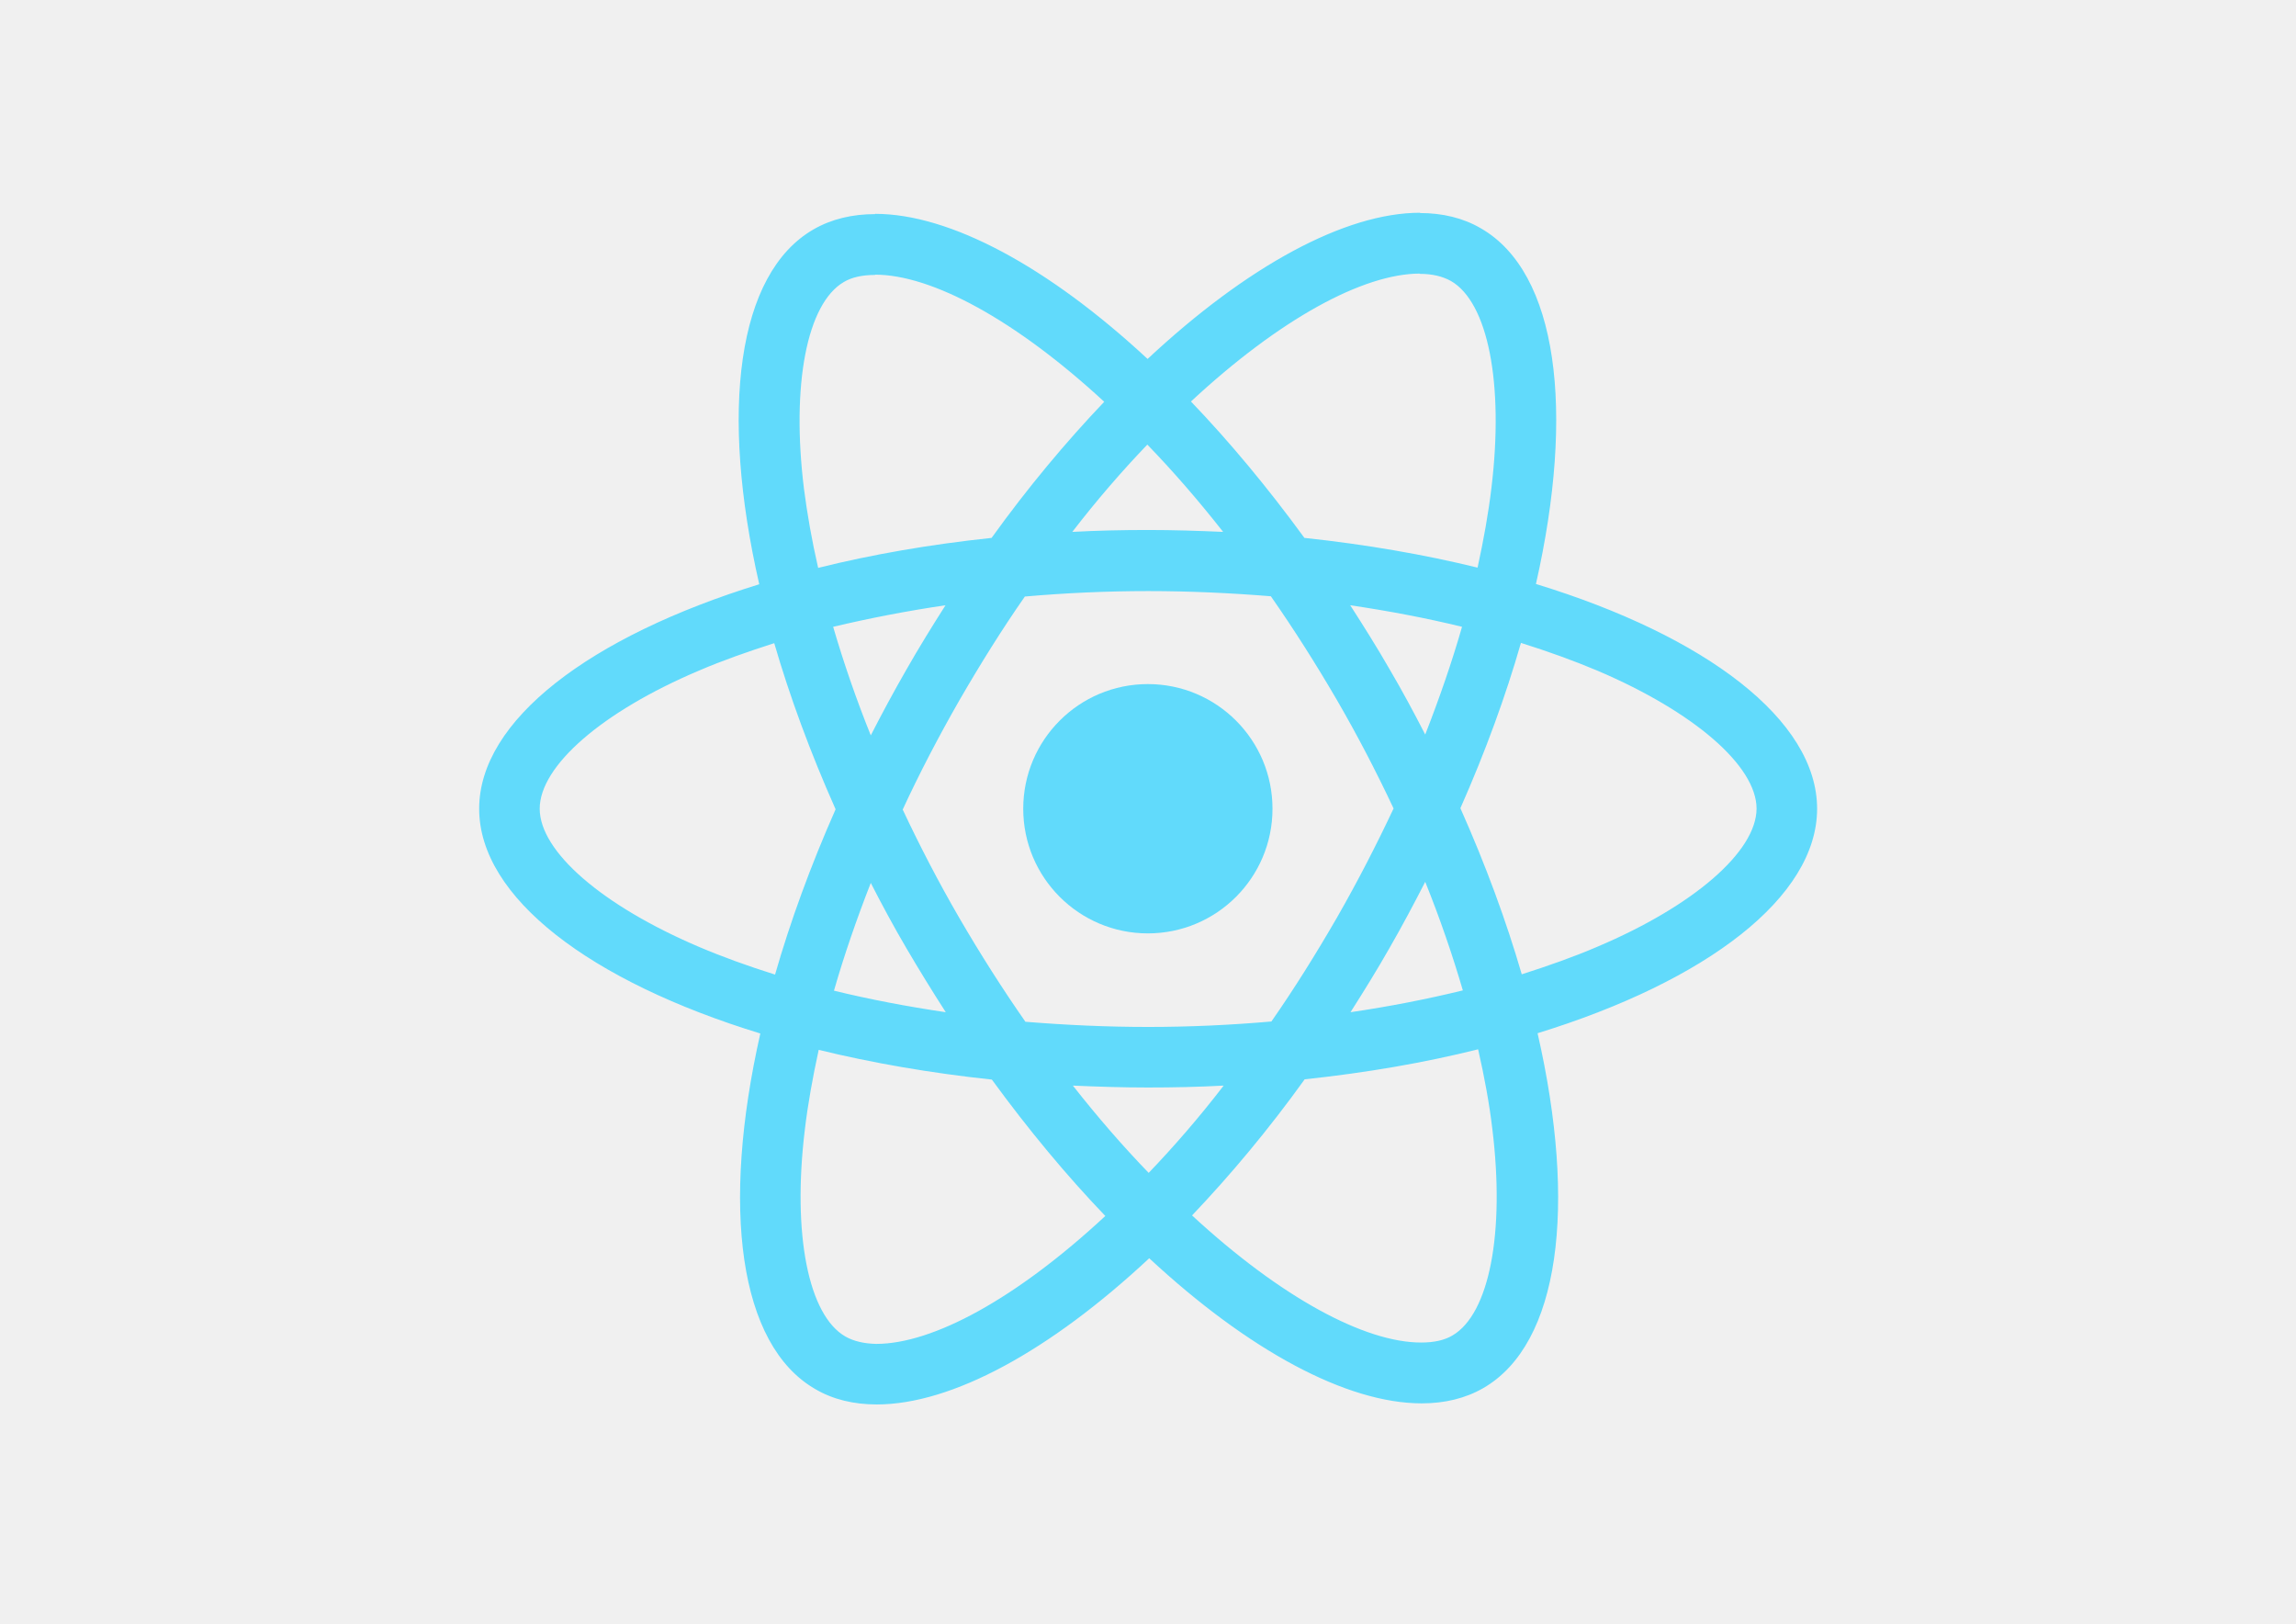
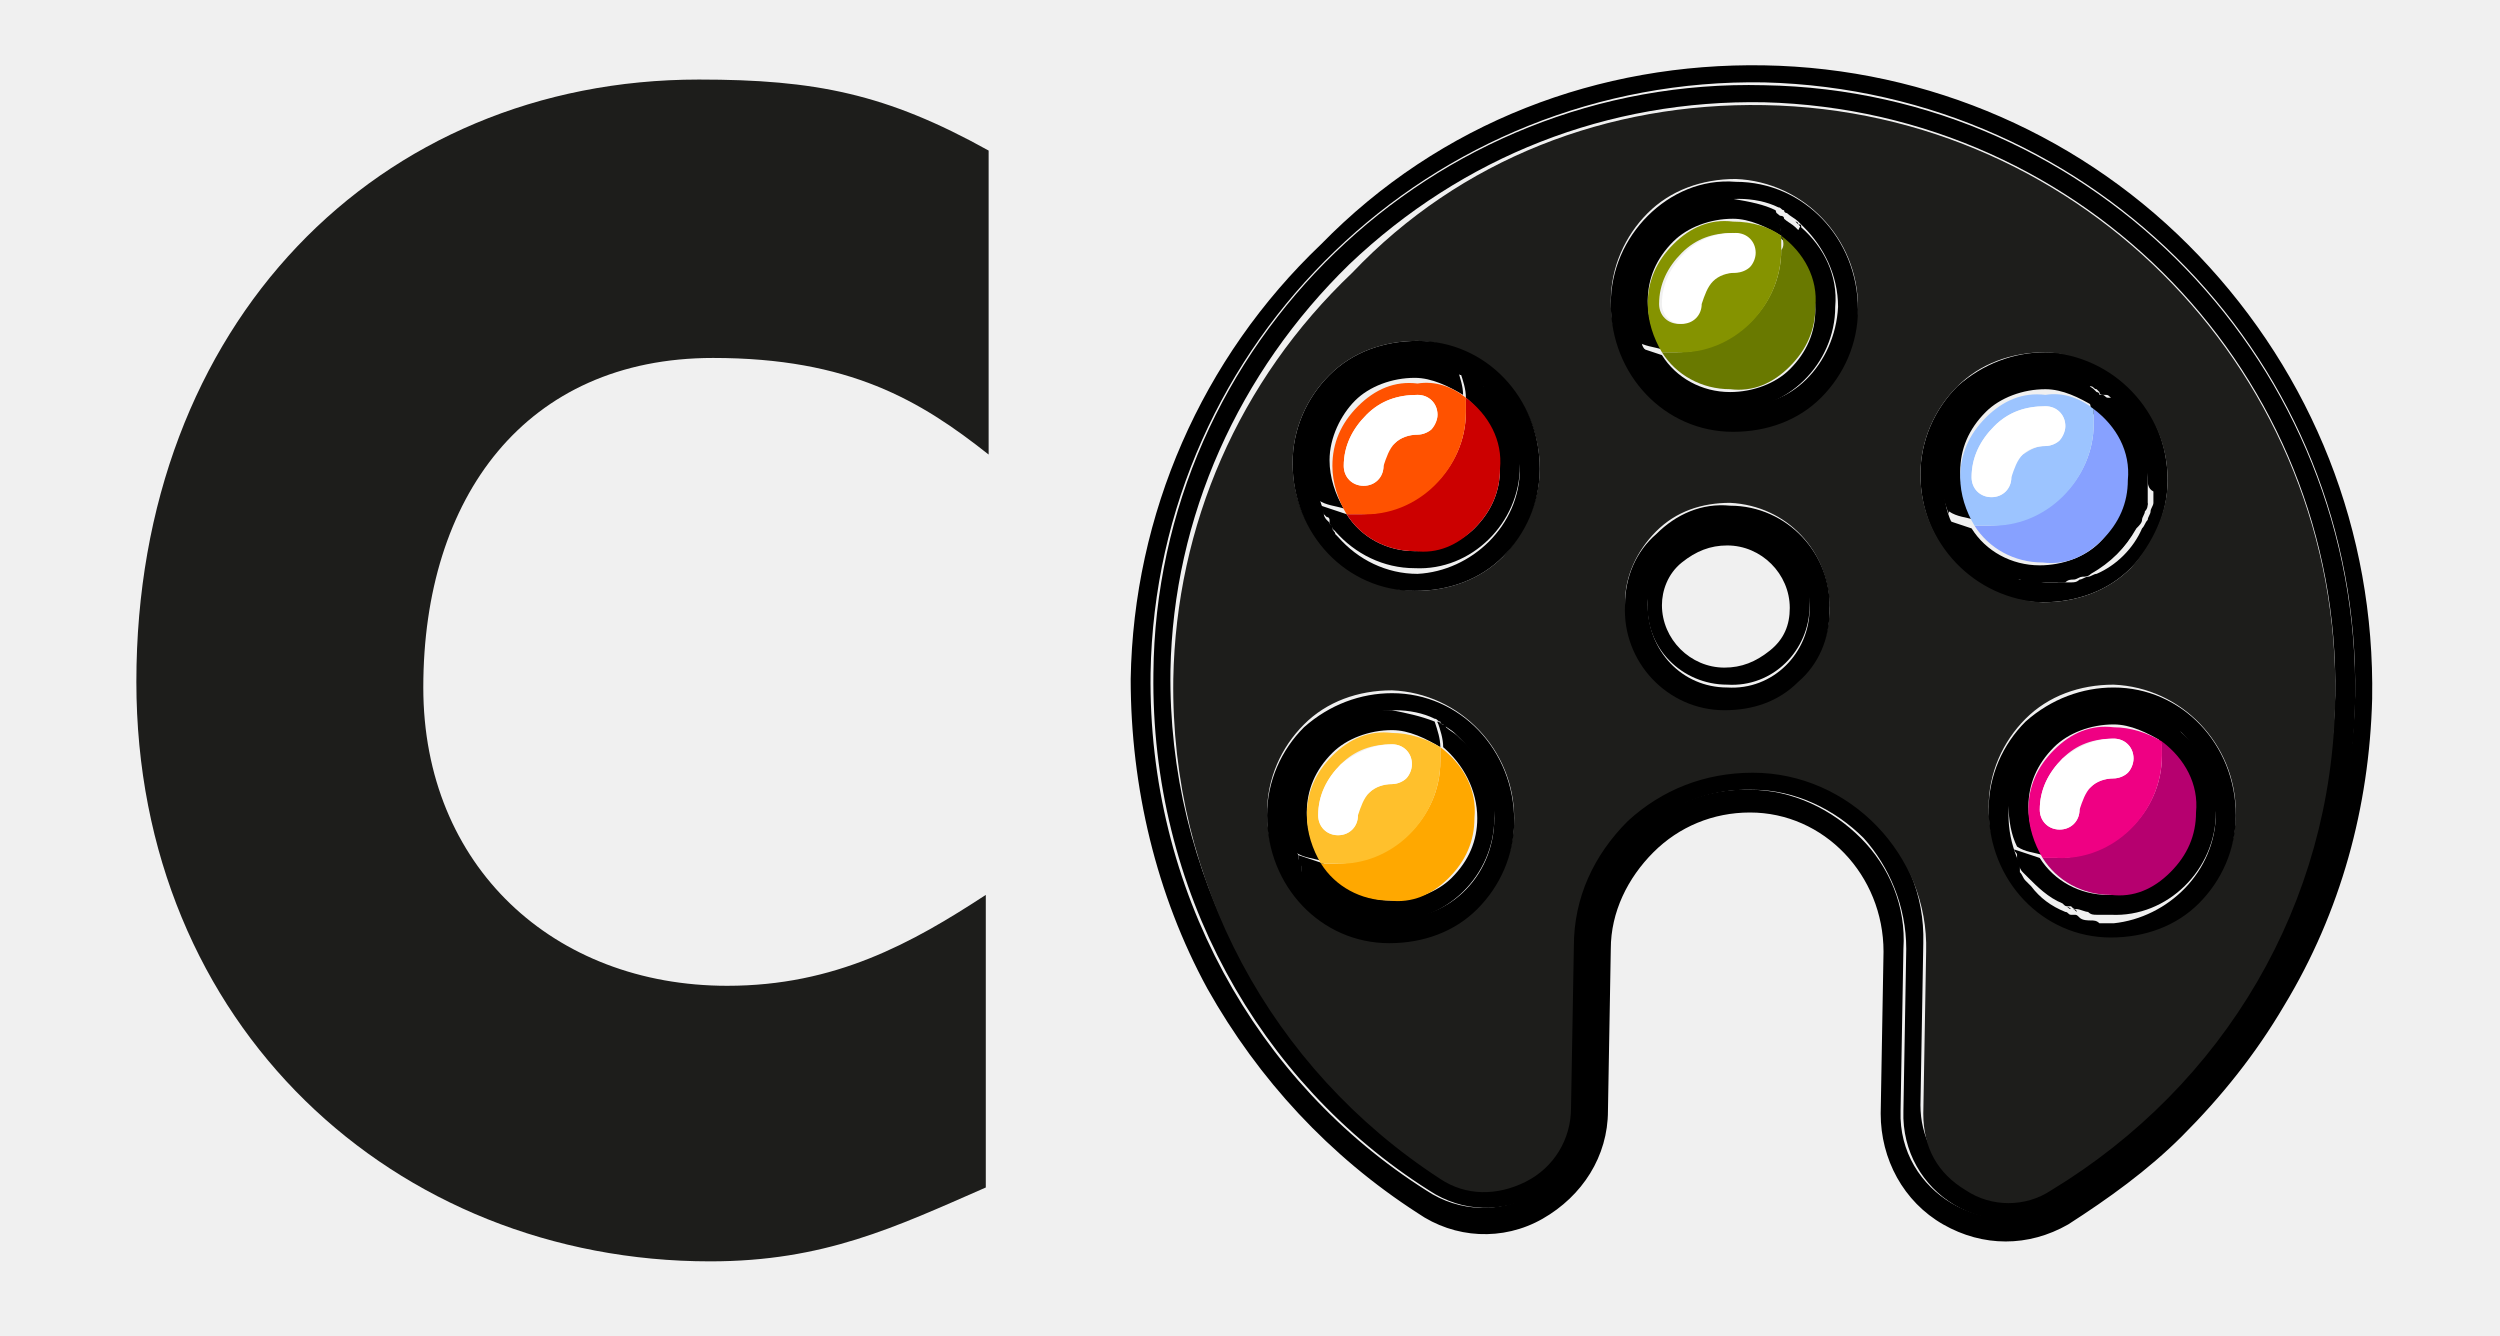
- <svg xmlns="http://www.w3.org/2000/svg" viewBox="0 0 841.9 595.3">
-   <g fill="#61DAFB">
-     <path d="M666.3 296.5c0-32.5-40.7-63.3-103.1-82.4 14.4-63.6 8-114.2-20.2-130.4-6.5-3.8-14.1-5.6-22.4-5.6v22.3c4.6 0 8.3.9 11.4 2.6 13.6 7.8 19.5 37.5 14.9 75.7-1.1 9.4-2.9 19.3-5.1 29.4-19.6-4.8-41-8.5-63.5-10.9-13.5-18.5-27.5-35.3-41.6-50 32.6-30.3 63.2-46.9 84-46.9V78c-27.5 0-63.5 19.6-99.9 53.6-36.4-33.8-72.4-53.2-99.9-53.2v22.3c20.7 0 51.4 16.5 84 46.6-14 14.7-28 31.4-41.3 49.9-22.6 2.4-44 6.1-63.6 11-2.3-10-4-19.7-5.2-29-4.7-38.2 1.1-67.9 14.6-75.8 3-1.8 6.9-2.6 11.5-2.6V78.5c-8.4 0-16 1.8-22.6 5.6-28.1 16.2-34.4 66.7-19.9 130.1-62.2 19.2-102.7 49.9-102.7 82.3 0 32.5 40.7 63.3 103.1 82.4-14.4 63.6-8 114.2 20.2 130.4 6.5 3.8 14.1 5.6 22.5 5.6 27.5 0 63.5-19.6 99.9-53.6 36.4 33.8 72.4 53.2 99.9 53.2 8.4 0 16-1.8 22.6-5.6 28.1-16.2 34.4-66.7 19.9-130.1 62-19.1 102.5-49.9 102.5-82.3zm-130.2-66.7c-3.7 12.9-8.3 26.2-13.5 39.5-4.1-8-8.4-16-13.1-24-4.6-8-9.5-15.8-14.4-23.4 14.2 2.1 27.9 4.7 41 7.9zm-45.8 106.5c-7.8 13.5-15.8 26.3-24.1 38.2-14.9 1.3-30 2-45.2 2-15.1 0-30.2-.7-45-1.9-8.3-11.9-16.4-24.6-24.2-38-7.6-13.1-14.5-26.4-20.8-39.8 6.2-13.4 13.2-26.8 20.7-39.9 7.8-13.5 15.8-26.3 24.1-38.2 14.9-1.3 30-2 45.2-2 15.1 0 30.2.7 45 1.9 8.3 11.9 16.4 24.6 24.2 38 7.6 13.1 14.5 26.4 20.8 39.8-6.3 13.4-13.2 26.8-20.7 39.9zm32.3-13c5.4 13.4 10 26.8 13.8 39.8-13.1 3.2-26.9 5.9-41.2 8 4.9-7.7 9.8-15.6 14.4-23.7 4.6-8 8.9-16.1 13-24.1zM421.2 430c-9.3-9.6-18.6-20.3-27.8-32 9 .4 18.2.7 27.5.7 9.4 0 18.7-.2 27.8-.7-9 11.7-18.3 22.4-27.5 32zm-74.4-58.9c-14.2-2.1-27.9-4.7-41-7.9 3.7-12.9 8.3-26.2 13.5-39.5 4.1 8 8.4 16 13.1 24 4.7 8 9.5 15.8 14.4 23.4zM420.7 163c9.3 9.6 18.6 20.3 27.8 32-9-.4-18.2-.7-27.5-.7-9.4 0-18.7.2-27.8.7 9-11.7 18.3-22.4 27.5-32zm-74 58.9c-4.9 7.7-9.8 15.6-14.4 23.7-4.6 8-8.9 16-13 24-5.4-13.4-10-26.8-13.8-39.8 13.1-3.1 26.9-5.8 41.2-7.9zm-90.5 125.2c-35.4-15.1-58.3-34.9-58.3-50.6 0-15.7 22.9-35.6 58.3-50.6 8.6-3.7 18-7 27.7-10.1 5.7 19.6 13.2 40 22.5 60.9-9.2 20.8-16.6 41.1-22.2 60.6-9.9-3.1-19.3-6.5-28-10.2zM310 490c-13.6-7.8-19.5-37.5-14.9-75.7 1.1-9.4 2.9-19.3 5.1-29.4 19.6 4.8 41 8.5 63.5 10.9 13.5 18.5 27.5 35.3 41.6 50-32.6 30.3-63.2 46.9-84 46.9-4.5-.1-8.3-1-11.3-2.7zm237.2-76.2c4.7 38.2-1.1 67.9-14.6 75.8-3 1.8-6.9 2.6-11.5 2.6-20.7 0-51.4-16.5-84-46.6 14-14.7 28-31.4 41.3-49.9 22.6-2.4 44-6.1 63.6-11 2.3 10.1 4.1 19.8 5.2 29.1zm38.5-66.7c-8.6 3.7-18 7-27.7 10.1-5.7-19.6-13.2-40-22.5-60.9 9.2-20.8 16.6-41.1 22.2-60.6 9.9 3.1 19.3 6.5 28.1 10.2 35.4 15.1 58.3 34.9 58.3 50.6-.1 15.7-23 35.6-58.4 50.6zM320.8 78.4z" />
-     <circle cx="420.9" cy="296.5" r="45.7" />
-     <path d="M520.5 78.1z" />
+ <svg xmlns="http://www.w3.org/2000/svg" width="88" height="47" viewBox="0 0 88 47" fill="none">
+   <g clip-path="url(#clip0)">
+     <path d="M4.8 24C4.8 36.1 13.9 44.4 25 44.4C29 44.4 31.5 43.2 34.7 41.8C34.7 39.8 34.7 31.5 34.7 31.5C32.1 33.2 29.4 34.7 25.6 34.7C19.5 34.7 14.9 30.5 14.9 24.2C14.9 17.5 18.5 12.6 25.1 12.6C29.9 12.6 32.4 14.1 34.8 16C34.8 11.4 34.8 5.3 34.8 5.3C31.2 3.3 28.7 2.8 24.6 2.8C13.3 2.8 4.8 11.4 4.8 24Z" fill="#1D1D1B" />
+     <path d="M62.1 2.3C67.9 2.4 73.4 4.8 77.4 9C81.4 13.2 83.6 18.7 83.5 24.6C83.4 28.4 82.4 32.1 80.4 35.4C79.4 37.1 78.2 38.6 76.8 40C75.6 41.2 74.2 42.2 72.8 43.1C71.4 43.9 69.8 43.9 68.4 43.1C67 42.3 66.2 40.8 66.2 39.2L66.3 33.5C66.3 30.8 64.2 28.6 61.6 28.6C60.3 28.6 59.1 29.1 58.2 30C57.3 30.9 56.7 32.1 56.7 33.4L56.6 39.1C56.6 40.7 55.7 42.1 54.3 42.9C52.9 43.7 51.2 43.6 49.9 42.7C46.8 40.7 44.3 38 42.5 34.8C40.7 31.5 39.8 27.7 39.8 23.9C39.9 18.1 42.3 12.6 46.5 8.6C50.7 4.3 56.3 2.2 62.1 2.3ZM82.9 24.5C83.1 12.8 73.8 3.2 62.1 2.9C50.4 2.7 40.7 12 40.5 23.7C40.4 31.3 44.2 38.1 50.2 41.9C52.6 43.5 55.8 41.8 55.9 38.9L56 33.2C56.1 30.1 58.6 27.7 61.6 27.8C63.1 27.8 64.5 28.5 65.5 29.5C66.5 30.5 67.1 31.9 67 33.4L66.9 39.1C66.8 42 70 43.8 72.4 42.4C78.6 38.8 82.7 32.2 82.9 24.5Z" fill="black" />
+     <path d="M74.4 14C75.2 14.7 75.7 15.7 75.6 16.8C75.6 17 75.6 17.1 75.6 17.3C75.6 17.4 75.6 17.5 75.6 17.6V17.7C75.6 17.8 75.6 17.9 75.5 18C75.5 18.1 75.4 18.2 75.4 18.3C75.4 18.4 75.3 18.5 75.2 18.6C74.8 19.3 74.3 19.8 73.6 20.2C73.5 20.3 73.4 20.3 73.3 20.3C73.2 20.3 73.1 20.4 73 20.4C72.9 20.4 72.8 20.4 72.7 20.5H72.6C72.5 20.5 72.4 20.5 72.3 20.5C72.1 20.5 72 20.5 71.8 20.5C71.6 20.5 71.3 20.5 71.1 20.4C71 20.4 71 20.4 70.9 20.4C70.6 20.3 70.4 20.2 70.1 20.1C70.1 20.1 70.1 20.1 70 20.1C69.6 19.9 69.2 19.6 69 19.2C68.9 19 68.7 18.8 68.6 18.6C68.6 18.5 68.5 18.4 68.5 18.4V18.3C68.8 18.4 69.1 18.5 69.4 18.6C69.9 19.4 70.8 19.9 71.8 19.9C72.6 19.9 73.4 19.6 73.9 19.1C74.4 18.6 74.8 17.8 74.8 17C74.8 16 74.3 15.1 73.6 14.5C73.6 14.2 73.5 13.9 73.4 13.6C73.4 13.6 73.4 13.6 73.5 13.6C73.6 13.6 73.7 13.7 73.7 13.7L73.8 13.8C73.8 13.8 73.9 13.8 73.9 13.9C73.9 13.9 73.9 13.9 74 13.9C74.1 13.9 74.1 14 74.2 14C74.3 14 74.4 14 74.4 14Z" fill="black" />
+     <path d="M74.3 13.9L74.4 14C74.4 14 74.3 14 74.3 13.9Z" fill="black" />
+     <path d="M74.1 13.8C74.2 13.8 74.2 13.9 74.3 13.9C74.2 13.9 74.1 13.8 74.1 13.8Z" fill="black" />
+     <path d="M73.9 13.7L73.8 13.6C73.8 13.6 73.9 13.7 73.9 13.7Z" fill="black" />
+     <path d="M73.8 13.6C73.7 13.6 73.7 13.5 73.6 13.5C73.6 13.5 73.7 13.6 73.8 13.6Z" fill="black" />
+     <path d="M72 12.4C74.4 12.4 76.3 14.4 76.3 16.9C76.3 18.1 75.8 19.2 75 20C74.2 20.8 73.1 21.2 71.9 21.2C69.5 21.2 67.6 19.2 67.6 16.7C67.6 15.5 68.1 14.4 68.9 13.6C69.8 12.8 70.9 12.4 72 12.4ZM75.6 16.9C75.6 15.8 75.1 14.8 74.4 14.1L74.3 14C74.2 13.9 74.2 13.9 74.1 13.9C74.1 13.9 74.1 13.9 74 13.9C74 13.9 73.9 13.9 73.9 13.8L73.8 13.7C73.7 13.7 73.7 13.6 73.6 13.6C73.6 13.6 73.6 13.6 73.5 13.6C73.1 13.4 72.6 13.3 72.1 13.3C70.1 13.3 68.4 14.9 68.4 16.9C68.4 17.4 68.5 18 68.7 18.4C68.7 18.5 68.8 18.6 68.8 18.6C68.9 18.8 69 19 69.2 19.2C69.5 19.6 69.8 19.9 70.2 20.1C70.2 20.1 70.2 20.1 70.3 20.1C70.5 20.2 70.8 20.3 71.1 20.4C71.2 20.4 71.2 20.4 71.3 20.4C71.5 20.4 71.8 20.5 72 20.5C72.2 20.5 72.3 20.5 72.5 20.5C72.6 20.5 72.7 20.5 72.8 20.5H72.9C73 20.5 73.1 20.5 73.2 20.4C73.3 20.4 73.4 20.3 73.5 20.3C73.6 20.3 73.7 20.2 73.8 20.2C74.5 19.9 75.1 19.3 75.4 18.6C75.5 18.5 75.5 18.4 75.6 18.3C75.6 18.2 75.7 18.1 75.7 18C75.7 17.9 75.8 17.8 75.8 17.7V17.6C75.8 17.5 75.8 17.4 75.8 17.3C75.6 17.2 75.6 17 75.6 16.9Z" fill="black" />
+     <path d="M73.5 13.4C73.6 13.7 73.7 14 73.7 14.3C73.2 14 72.6 13.7 72 13.7C71.2 13.7 70.4 14 69.9 14.5C69.3 15.1 69 15.8 69 16.6C69 17.2 69.2 17.8 69.5 18.3C69.2 18.2 68.9 18.2 68.6 18V18.1C68.4 17.6 68.3 17.1 68.3 16.6C68.3 14.6 70 12.9 72 13C72.5 13.1 73 13.2 73.5 13.4Z" fill="black" />
+     <path d="M73.7 14.4C74.5 15 75 15.9 74.9 16.9C74.9 17.7 74.6 18.4 74 19C73.4 19.6 72.7 19.9 71.9 19.8C70.9 19.8 70 19.3 69.5 18.5C69.7 18.5 69.8 18.5 70 18.5C72 18.5 73.7 16.9 73.7 14.9C73.7 14.7 73.7 14.5 73.7 14.4Z" fill="#87A1FF" />
+     <path d="M62.1 3C73.8 3.2 83.1 12.9 82.9 24.6C82.8 32.2 78.6 38.8 72.5 42.4C70 43.9 66.9 42 67 39.1L67.1 33.4C67.1 31.9 66.5 30.5 65.6 29.5C64.6 28.5 63.2 27.8 61.7 27.8C58.6 27.7 56.1 30.2 56.1 33.2L56 38.9C55.9 41.8 52.7 43.5 50.3 41.9C44.3 38.1 40.5 31.3 40.6 23.7C40.7 12.1 50.4 2.7 62.1 3ZM82.2 24.5C82.4 13.2 73.4 3.9 62.1 3.6C56.6 3.5 51.5 5.5 47.5 9.3C43.6 13.1 41.3 18.2 41.2 23.6C41.1 30.7 44.6 37.3 50.6 41.2C51.5 41.8 52.7 41.8 53.6 41.3C54.6 40.8 55.2 39.8 55.2 38.7L55.3 33C55.3 31.3 56 29.8 57.2 28.6C58.4 27.4 60 26.8 61.6 26.9C65 27 67.8 29.8 67.7 33.2L67.6 38.9C67.6 40 68.1 41 69.1 41.6C70 42.1 71.2 42.1 72.1 41.6C78.3 38.1 82 31.7 82.2 24.5Z" fill="black" />
+     <path d="M73.7 14.4C73.7 14.6 73.7 14.7 73.7 14.9C73.7 16.9 72 18.6 70 18.5C69.8 18.5 69.7 18.5 69.5 18.5C69.2 18 69 17.4 69 16.8C69 16 69.3 15.3 69.9 14.7C70.5 14.1 71.2 13.8 72 13.9C72.6 13.8 73.2 14 73.7 14.4ZM72.7 15C72.7 14.6 72.4 14.3 72 14.3C71.3 14.3 70.7 14.5 70.2 15C69.7 15.5 69.4 16.1 69.4 16.8C69.4 17.2 69.7 17.5 70.1 17.5C70.5 17.5 70.8 17.2 70.8 16.8C70.8 16.5 70.9 16.2 71.2 16C71.5 15.8 71.7 15.7 72 15.7C72.2 15.7 72.4 15.6 72.5 15.5C72.6 15.3 72.7 15.2 72.7 15Z" fill="#9CC4FF" />
+     <path d="M62.1 3.7C73.4 3.9 82.4 13.3 82.2 24.6C82.1 31.8 78.3 38.2 72.2 41.9C71.3 42.5 70.1 42.5 69.2 41.9C68.2 41.3 67.7 40.4 67.7 39.2L67.8 33.5C67.9 30.1 65.1 27.2 61.7 27.2C60 27.2 58.5 27.8 57.3 28.9C56.1 30.1 55.4 31.6 55.4 33.3L55.3 39C55.3 40.1 54.7 41.1 53.7 41.6C52.7 42.1 51.6 42.1 50.7 41.5C44.7 37.6 41.2 31 41.3 23.9C41.4 18.5 43.6 13.4 47.6 9.6C51.4 5.6 56.6 3.6 62.1 3.7ZM76.3 16.9C76.3 14.5 74.4 12.5 72 12.4C70.8 12.4 69.7 12.8 68.9 13.6C68.1 14.4 67.6 15.5 67.6 16.7C67.6 19.1 69.5 21.1 71.9 21.2C73.1 21.2 74.2 20.8 75 20C75.8 19.1 76.3 18 76.3 16.9ZM65.4 10.8C65.4 8.4 63.5 6.4 61.1 6.3C59.9 6.3 58.8 6.7 58 7.5C57.2 8.3 56.7 9.4 56.7 10.6C56.7 13 58.6 15 61 15.1C62.2 15.1 63.3 14.7 64.1 13.9C64.9 13.1 65.3 12 65.4 10.8ZM78.7 28.6C78.7 26.2 76.8 24.2 74.4 24.1C73.2 24.1 72.1 24.5 71.3 25.3C70.5 26.1 70 27.2 70 28.4C70 30.8 71.9 32.8 74.3 32.9C75.5 32.9 76.6 32.5 77.4 31.7C78.2 30.9 78.7 29.8 78.7 28.6ZM64.4 21.4C64.4 19.4 62.9 17.8 60.9 17.7C59.9 17.7 59 18 58.3 18.7C57.6 19.4 57.2 20.3 57.2 21.2C57.2 23.2 58.7 24.8 60.7 24.9C61.7 24.9 62.6 24.6 63.3 23.9C64 23.3 64.4 22.4 64.4 21.4ZM54.2 16.5C54.2 14.1 52.3 12.1 49.9 12C48.7 12 47.6 12.4 46.8 13.2C46 14 45.5 15.1 45.5 16.3C45.5 18.7 47.4 20.7 49.8 20.8C51 20.8 52.1 20.4 52.9 19.6C53.7 18.7 54.2 17.6 54.2 16.5ZM53.3 28.8C53.3 26.4 51.4 24.4 49 24.3C47.8 24.3 46.7 24.7 45.9 25.5C45.1 26.3 44.6 27.4 44.6 28.6C44.6 31 46.5 33 48.9 33.1C50.1 33.1 51.2 32.7 52 31.9C52.8 31.1 53.3 30 53.3 28.8Z" fill="#1D1D1B" />
+     <path d="M72 14.3C72.4 14.3 72.7 14.6 72.7 15C72.7 15.2 72.6 15.4 72.5 15.5C72.4 15.6 72.2 15.7 72 15.7C71.7 15.7 71.4 15.8 71.2 16C71 16.2 70.9 16.5 70.8 16.8C70.8 17.2 70.5 17.5 70.1 17.5C69.7 17.5 69.4 17.2 69.4 16.8C69.4 16.1 69.7 15.5 70.2 15C70.7 14.5 71.3 14.3 72 14.3Z" fill="white" />
+     <path d="M75.5 18C75.5 17.9 75.6 17.8 75.6 17.7C75.5 17.8 75.5 17.9 75.5 18Z" fill="black" />
+     <path d="M75.4 18.2C75.4 18.1 75.5 18 75.5 17.9C75.4 18 75.4 18.1 75.4 18.2Z" fill="black" />
+     <path d="M75.2 18.5C75.3 18.4 75.3 18.3 75.4 18.2C75.3 18.3 75.3 18.4 75.2 18.5Z" fill="black" />
+     <path d="M73.6 20.1C74.3 19.8 74.9 19.2 75.2 18.5C74.8 19.2 74.3 19.8 73.6 20.1Z" fill="black" />
+     <path d="M63.4 8C64.2 8.7 64.7 9.7 64.6 10.8C64.6 12.8 62.9 14.5 60.9 14.4C60.7 14.4 60.4 14.4 60.2 14.3C60.1 14.3 60.1 14.3 60 14.3C59.7 14.2 59.5 14.1 59.2 14C59.2 14 59.2 14 59.1 14C58.7 13.8 58.3 13.5 58.1 13.1C58 12.9 57.8 12.7 57.7 12.5C57.7 12.4 57.6 12.3 57.6 12.3V12.2C57.9 12.3 58.2 12.4 58.5 12.5C59 13.3 59.9 13.8 60.9 13.8C61.7 13.8 62.5 13.5 63 13C63.6 12.4 63.9 11.7 63.9 10.9C63.9 9.9 63.4 9 62.7 8.4C62.7 8.1 62.6 7.8 62.5 7.5C62.6 7.5 62.6 7.6 62.7 7.6C62.7 7.6 62.8 7.6 62.8 7.7C62.9 7.8 63.1 7.9 63.2 8L63.3 8.1C63.4 7.9 63.4 7.9 63.4 8Z" fill="black" />
+     <path d="M63.3 7.9L63.4 8C63.4 7.9 63.4 7.9 63.3 7.9Z" fill="black" />
+     <path d="M63.2 7.8L63.3 7.9C63.3 7.8 63.2 7.8 63.2 7.8Z" fill="black" />
+     <path d="M62.8 7.5C62.8 7.5 62.7 7.5 62.7 7.4C62.7 7.5 62.8 7.5 62.8 7.5Z" fill="black" />
+     <path d="M61.1 6.4C63.5 6.4 65.4 8.4 65.4 10.9C65.4 12.1 64.9 13.2 64.1 14C63.3 14.8 62.2 15.2 61 15.2C58.6 15.2 56.7 13.2 56.7 10.7C56.7 9.5 57.2 8.4 58 7.6C58.8 6.8 59.9 6.3 61.1 6.4ZM64.7 10.8C64.7 9.7 64.2 8.7 63.5 8L63.4 7.9L63.3 7.8C63.2 7.7 63 7.6 62.9 7.5C62.9 7.5 62.8 7.5 62.8 7.4C62.7 7.4 62.7 7.3 62.6 7.3C62.2 7.1 61.7 7 61.2 7C59.2 7 57.5 8.6 57.5 10.6C57.5 11.1 57.6 11.7 57.8 12.1C57.8 12.2 57.9 12.3 57.9 12.3C58 12.5 58.1 12.7 58.3 12.9C58.6 13.3 58.9 13.6 59.3 13.8C59.3 13.8 59.3 13.8 59.4 13.8C59.6 13.9 59.9 14 60.2 14.1C60.3 14.1 60.3 14.1 60.4 14.1C60.6 14.1 60.9 14.2 61.1 14.2C63 14.5 64.6 12.8 64.7 10.8Z" fill="black" />
+     <path d="M62.5 7.4C62.6 7.7 62.7 8 62.7 8.3C62.2 8 61.6 7.7 61 7.7C60.2 7.7 59.4 8 58.9 8.5C58.3 9.1 58 9.8 58 10.6C58 11.2 58.2 11.8 58.5 12.3C58.2 12.2 57.9 12.2 57.6 12V12.1C57.4 11.6 57.3 11.1 57.3 10.6C57.3 8.6 59 6.9 61 7C61.6 7.1 62.1 7.2 62.5 7.4Z" fill="black" />
+     <path d="M62.7 8.3C63.5 8.9 64 9.8 63.9 10.8C63.9 11.6 63.6 12.3 63 12.9C62.4 13.5 61.7 13.8 60.9 13.7C59.9 13.7 59 13.2 58.5 12.4C58.7 12.4 58.8 12.4 59 12.4C61 12.4 62.7 10.8 62.7 8.8C62.8 8.7 62.8 8.5 62.7 8.3Z" fill="#697900" />
+     <path d="M62.7 8.3C62.7 8.5 62.7 8.6 62.7 8.8C62.7 10.8 61 12.5 59 12.4C58.8 12.4 58.7 12.4 58.5 12.4C58.2 11.9 58 11.3 58 10.7C58 9.9 58.3 9.2 58.9 8.6C59.5 8 60.2 7.7 61 7.8C61.7 7.8 62.3 8 62.7 8.3ZM61.7 8.9C61.7 8.5 61.4 8.2 61 8.2C60.3 8.2 59.7 8.4 59.2 8.9C58.7 9.4 58.4 10 58.4 10.7C58.4 11.1 58.7 11.4 59.1 11.4C59.5 11.4 59.8 11.1 59.8 10.7C59.8 10.4 59.9 10.1 60.2 9.9C60.4 9.7 60.7 9.6 61 9.6C61.2 9.6 61.4 9.5 61.5 9.4C61.6 9.3 61.7 9.1 61.7 8.9Z" fill="#859300" />
+     <path d="M73.2 20.3C73.3 20.3 73.4 20.2 73.5 20.2C73.5 20.2 73.4 20.2 73.2 20.3Z" fill="black" />
+     <path d="M73 20.3C73.1 20.3 73.2 20.2 73.3 20.2C73.2 20.3 73.1 20.3 73 20.3Z" fill="black" />
+     <path d="M61.1 8.2C61.5 8.2 61.8 8.5 61.8 8.9C61.8 9.1 61.7 9.3 61.6 9.4C61.5 9.5 61.3 9.6 61.1 9.6C60.8 9.6 60.5 9.7 60.3 9.9C60.1 10.1 60 10.4 59.9 10.7C59.9 11.1 59.6 11.4 59.2 11.4C58.8 11.4 58.5 11.1 58.5 10.7C58.5 10 58.8 9.4 59.3 8.9C59.8 8.4 60.4 8.2 61.1 8.2Z" fill="white" />
+     <path d="M72.7 20.4C72.8 20.4 72.9 20.4 73 20.3C72.9 20.4 72.8 20.4 72.7 20.4Z" fill="black" />
+     <path d="M72.4 20.5C72.5 20.5 72.6 20.5 72.7 20.5C72.5 20.4 72.5 20.5 72.4 20.5Z" fill="black" />
+     <path d="M76.8 25.8C77.6 26.5 78.1 27.5 78 28.6C78 30.6 76.3 32.3 74.3 32.2C74.2 32.2 74.1 32.2 74 32.2C73.9 32.2 73.9 32.2 73.8 32.2C73.7 32.2 73.6 32.2 73.5 32.1C73.4 32.1 73.2 32 73.1 32C73 32 73 32 72.9 31.9H72.8C72.7 31.9 72.7 31.9 72.6 31.8C72.1 31.6 71.7 31.2 71.4 30.9L71.3 30.8L71.2 30.7C71.1 30.6 71.1 30.5 71 30.4V30.3C71 30.3 71 30.3 71 30.2C71 30.2 71 30.2 71 30.1C71 30 70.9 30 70.9 29.9C71.2 30 71.5 30.1 71.8 30.2C72.3 31 73.2 31.5 74.2 31.5C75 31.5 75.8 31.2 76.3 30.7C76.9 30.1 77.2 29.4 77.2 28.6C77.2 27.6 76.7 26.7 76 26.1C76 25.8 75.9 25.5 75.8 25.2C75.8 25.2 75.8 25.2 75.9 25.2H76C76 25.2 76 25.2 76.1 25.2C76.1 25.2 76.1 25.2 76.2 25.2H76.3C76.4 25.3 76.5 25.3 76.6 25.4L76.7 25.5C76.7 25.7 76.8 25.8 76.8 25.8Z" fill="black" />
+     <path d="M76.7 25.7L76.8 25.8L76.7 25.7Z" fill="black" />
+     <path d="M76.5 25.6L76.6 25.7C76.6 25.7 76.6 25.6 76.5 25.6Z" fill="black" />
+     <path d="M75.9 25.2C76 25.5 76.1 25.8 76.1 26.1C75.6 25.8 75 25.5 74.4 25.5C73.6 25.5 72.8 25.8 72.3 26.3C71.7 26.9 71.4 27.6 71.4 28.4C71.4 29 71.6 29.6 71.9 30.1C71.6 30 71.3 30 71 29.8C70.8 29.4 70.7 28.9 70.7 28.3C70.7 26.3 72.4 24.6 74.4 24.7C74.9 24.9 75.4 25 75.9 25.2Z" fill="black" />
+     <path d="M74.4 24.2C76.8 24.2 78.7 26.2 78.7 28.7C78.7 29.9 78.2 31 77.4 31.8C76.6 32.6 75.5 33 74.3 33C71.9 33 70 31 70 28.5C70 27.3 70.5 26.2 71.3 25.4C72.2 24.6 73.3 24.2 74.4 24.2ZM78 28.6C78 27.5 77.5 26.5 76.8 25.8L76.7 25.7L76.6 25.6C76.5 25.5 76.4 25.5 76.3 25.4H76.2C76.2 25.4 76.2 25.4 76.1 25.4C76.1 25.4 76.1 25.4 76 25.4H75.9C75.9 25.4 75.9 25.4 75.8 25.4C75.4 25.2 74.9 25.1 74.4 25.1C72.4 25.1 70.7 26.7 70.7 28.7C70.7 29.2 70.8 29.7 71 30.2C71 30.3 71.1 30.3 71.1 30.4C71.1 30.4 71.1 30.4 71.1 30.5C71.1 30.5 71.1 30.5 71.1 30.6V30.7C71.2 30.8 71.2 30.9 71.3 31L71.4 31.1L71.5 31.2C71.8 31.6 72.2 31.9 72.7 32.1C72.8 32.1 72.8 32.2 72.9 32.2H73C73.1 32.2 73.1 32.2 73.2 32.3C73.3 32.4 73.5 32.4 73.6 32.4C73.7 32.4 73.8 32.4 73.9 32.5C74 32.5 74 32.5 74.1 32.5C74.2 32.5 74.3 32.5 74.4 32.5C76.3 32.3 78 30.7 78 28.6Z" fill="black" />
+     <path d="M76.1 26.1C76.9 26.7 77.4 27.6 77.3 28.6C77.3 29.4 77 30.1 76.4 30.7C75.8 31.3 75.1 31.6 74.3 31.5C73.3 31.5 72.4 31 71.9 30.2C72.1 30.2 72.2 30.2 72.4 30.2C74.4 30.2 76.1 28.6 76.1 26.6C76.1 26.5 76.1 26.3 76.1 26.1Z" fill="#B6006F" />
+     <path d="M68.6 18.3C68.6 18.4 68.7 18.5 68.7 18.5C68.7 18.4 68.6 18.3 68.6 18.3Z" fill="black" />
+     <path d="M69.1 19.1C69 18.9 68.8 18.7 68.7 18.5C68.8 18.7 68.9 18.9 69.1 19.1Z" fill="black" />
+     <path d="M69.1 19.1C69.4 19.5 69.7 19.8 70.1 20C69.7 19.8 69.4 19.5 69.1 19.1Z" fill="black" />
+     <path d="M76.1 26.1C76.1 26.3 76.1 26.4 76.1 26.6C76.1 28.6 74.4 30.3 72.4 30.2C72.2 30.2 72.1 30.2 71.9 30.2C71.6 29.7 71.4 29.1 71.4 28.5C71.4 27.7 71.7 27 72.3 26.4C72.9 25.8 73.6 25.5 74.4 25.6C75 25.6 75.6 25.8 76.1 26.1ZM75.1 26.7C75.1 26.3 74.8 26 74.4 26C73.7 26 73.1 26.2 72.6 26.7C72.1 27.2 71.8 27.8 71.8 28.5C71.8 28.9 72.1 29.2 72.5 29.2C72.9 29.2 73.2 28.9 73.2 28.5C73.2 28.2 73.3 27.9 73.6 27.7C73.8 27.5 74.1 27.4 74.4 27.4C74.6 27.4 74.8 27.3 74.9 27.2C75 27.1 75.1 26.9 75.1 26.7Z" fill="#EF0083" />
+     <path d="M74.4 26C74.8 26 75.1 26.3 75.1 26.7C75.1 26.9 75 27.1 74.9 27.2C74.8 27.3 74.6 27.4 74.4 27.4C74.1 27.4 73.8 27.5 73.6 27.7C73.4 27.9 73.3 28.2 73.2 28.5C73.2 28.9 72.9 29.2 72.5 29.2C72.1 29.2 71.8 28.9 71.8 28.5C71.8 27.8 72.1 27.2 72.6 26.7C73.1 26.3 73.7 26 74.4 26Z" fill="white" />
+     <path d="M57.6 12.2C57.6 12.3 57.7 12.4 57.7 12.4C57.7 12.4 57.7 12.3 57.6 12.2Z" fill="black" />
+     <path d="M58.1 13C58 12.8 57.8 12.6 57.7 12.4C57.8 12.6 58 12.8 58.1 13Z" fill="black" />
+     <path d="M58.1 13C58.4 13.4 58.7 13.7 59.1 13.9C58.8 13.7 58.4 13.4 58.1 13Z" fill="black" />
+     <path d="M60.9 17.8C62.9 17.8 64.5 19.5 64.4 21.5C64.4 22.5 64 23.4 63.3 24C62.6 24.7 61.7 25 60.7 25C58.7 25 57.1 23.3 57.2 21.3C57.2 20.3 57.6 19.4 58.3 18.8C59 18.1 59.9 17.7 60.9 17.8ZM63.7 21.4C63.7 19.8 62.5 18.5 60.9 18.5C59.3 18.5 58 19.7 58 21.3C58 22.9 59.2 24.2 60.8 24.2C62.4 24.3 63.7 23 63.7 21.4Z" fill="black" />
+     <path d="M60.9 18.4C62.5 18.4 63.8 19.7 63.7 21.3C63.7 22.9 62.4 24.2 60.8 24.1C59.2 24.1 57.9 22.8 58 21.2C57.9 19.7 59.3 18.4 60.9 18.4ZM63 21.4C63 20.2 62 19.2 60.8 19.2C60.2 19.2 59.7 19.4 59.2 19.8C58.7 20.2 58.5 20.8 58.5 21.3C58.5 22.5 59.5 23.5 60.7 23.5C61.3 23.5 61.8 23.3 62.3 22.9C62.8 22.5 63 22 63 21.4Z" fill="black" />
+     <path d="M73.5 32.2C73.6 32.2 73.7 32.2 73.8 32.3C73.7 32.2 73.6 32.2 73.5 32.2Z" fill="black" />
+     <path d="M72.9 32C73 32 73 32 73.1 32.1C73.1 32 73 32 72.9 32Z" fill="black" />
+     <path d="M72.7 31.9C72.8 31.9 72.8 32 72.9 32C72.8 31.9 72.7 31.9 72.7 31.9Z" fill="black" />
+     <path d="M71.4 30.8L71.3 30.7C71.3 30.7 71.4 30.7 71.4 30.8Z" fill="black" />
+     <path d="M71.4 30.8L71.5 30.9L71.4 30.8Z" fill="black" />
+     <path d="M52.3 13.6C53.1 14.3 53.6 15.3 53.5 16.4C53.5 18.4 51.8 20.1 49.8 20C48.7 20 47.7 19.5 47 18.7L46.9 18.6C46.9 18.5 46.8 18.5 46.8 18.4C46.8 18.4 46.8 18.4 46.8 18.3C46.8 18.3 46.8 18.2 46.7 18.2L46.6 18.1C46.6 18 46.5 17.9 46.5 17.9C46.5 17.9 46.5 17.9 46.5 17.8C46.8 17.9 47.1 18 47.4 18.1C47.9 18.9 48.8 19.4 49.8 19.4C50.6 19.4 51.4 19.1 51.9 18.6C52.5 18 52.8 17.3 52.8 16.5C52.8 15.5 52.3 14.6 51.6 14C51.6 13.7 51.5 13.4 51.4 13.1C51.4 13.1 51.4 13.1 51.5 13.1C51.6 13.1 51.7 13.2 51.7 13.2L51.8 13.3C51.8 13.3 51.9 13.3 51.9 13.4C51.9 13.4 51.9 13.4 52 13.4C52.1 13.4 52.1 13.5 52.2 13.5C52.2 13.6 52.2 13.6 52.3 13.6Z" fill="black" />
+     <path d="M52.2 13.5L52.3 13.6C52.2 13.6 52.2 13.6 52.2 13.5Z" fill="black" />
+     <path d="M51.9 13.4C52 13.4 52 13.5 52.1 13.5C52.1 13.5 52 13.4 51.9 13.4Z" fill="black" />
+     <path d="M51.8 13.3L51.7 13.2C51.7 13.2 51.7 13.2 51.8 13.3Z" fill="black" />
+     <path d="M51.6 13.2C51.5 13.2 51.5 13.1 51.4 13.1C51.5 13.1 51.6 13.1 51.6 13.2Z" fill="black" />
+     <path d="M49.9 12C52.3 12 54.2 14 54.2 16.5C54.2 17.7 53.7 18.8 52.9 19.6C52.1 20.4 51 20.8 49.8 20.8C47.4 20.8 45.5 18.8 45.5 16.3C45.5 15.1 46 14 46.8 13.2C47.6 12.4 48.7 12 49.9 12ZM53.5 16.5C53.5 15.4 53 14.4 52.3 13.7L52.2 13.6C52.1 13.5 52.1 13.5 52 13.5C52 13.5 52 13.5 51.9 13.5C51.9 13.5 51.8 13.5 51.8 13.4L51.7 13.3C51.6 13.3 51.6 13.2 51.5 13.2C51.5 13.2 51.5 13.2 51.4 13.2C51 13 50.5 12.9 50 12.9C48 12.9 46.3 14.5 46.3 16.5C46.3 17 46.4 17.5 46.6 18C46.6 18 46.6 18 46.6 18.1C46.6 18.2 46.7 18.3 46.7 18.3L46.8 18.4C46.8 18.4 46.8 18.5 46.9 18.5C46.9 18.5 46.9 18.5 46.9 18.6C46.9 18.7 47 18.7 47 18.8L47.1 18.9C47.8 19.7 48.8 20.2 49.9 20.2C51.8 20.1 53.5 18.5 53.5 16.5Z" fill="black" />
+     <path d="M51.3 13C51.4 13.3 51.5 13.6 51.5 13.9C51 13.6 50.4 13.3 49.8 13.3C49 13.3 48.2 13.6 47.7 14.1C47.2 14.6 46.8 15.4 46.8 16.2C46.8 16.8 47 17.4 47.3 17.9C47 17.8 46.7 17.8 46.4 17.6C46.2 17.2 46.1 16.7 46.1 16.1C46.1 14.1 47.8 12.4 49.8 12.5C50.4 12.7 50.9 12.8 51.3 13Z" fill="black" />
+     <path d="M51.6 14C52.4 14.6 52.9 15.5 52.8 16.5C52.8 17.3 52.5 18 51.9 18.6C51.3 19.2 50.6 19.5 49.8 19.4C48.8 19.4 47.9 18.9 47.4 18.1C47.6 18.1 47.7 18.1 47.9 18.1C49.9 18.1 51.6 16.5 51.6 14.5C51.6 14.3 51.6 14.1 51.6 14Z" fill="#CC0000" />
+     <path d="M51.6 14C51.6 14.2 51.6 14.3 51.6 14.5C51.6 16.5 49.9 18.2 47.9 18.1C47.7 18.1 47.6 18.1 47.4 18.1C47.1 17.6 46.9 17 46.9 16.4C46.9 15.6 47.2 14.9 47.8 14.3C48.4 13.7 49.1 13.4 49.9 13.5C50.5 13.4 51.1 13.6 51.6 14ZM50.6 14.6C50.6 14.2 50.3 13.9 49.9 13.9C49.2 13.9 48.6 14.1 48.1 14.6C47.6 15.1 47.3 15.7 47.3 16.4C47.3 16.8 47.6 17.1 48 17.1C48.4 17.1 48.7 16.8 48.7 16.4C48.7 16.1 48.8 15.8 49.1 15.6C49.3 15.4 49.6 15.3 49.9 15.3C50.1 15.3 50.3 15.2 50.4 15.1C50.5 14.9 50.6 14.8 50.6 14.6Z" fill="#FF5200" />
+     <path d="M49.9 13.9C50.3 13.9 50.6 14.2 50.6 14.6C50.6 14.8 50.5 15 50.4 15.1C50.3 15.2 50.1 15.3 49.9 15.3C49.6 15.3 49.3 15.4 49.1 15.6C48.9 15.8 48.8 16.1 48.7 16.4C48.7 16.8 48.4 17.1 48 17.1C47.6 17.1 47.3 16.8 47.3 16.4C47.3 15.7 47.6 15.1 48.1 14.6C48.6 14.1 49.2 13.9 49.9 13.9Z" fill="white" />
+     <path d="M46.6 18.1C46.6 18 46.5 17.9 46.5 17.9C46.5 17.9 46.5 18 46.6 18.1Z" fill="black" />
+     <path d="M46.6 18.2L46.5 18.1C46.6 18.1 46.6 18.2 46.6 18.2Z" fill="black" />
+     <path d="M46.9 18.6C46.9 18.5 46.8 18.5 46.8 18.4C46.8 18.5 46.8 18.5 46.9 18.6Z" fill="black" />
+     <path d="M46.9 18.6C46.9 18.7 46.9 18.7 46.9 18.6C47 18.7 46.9 18.7 46.9 18.6Z" fill="black" />
+     <path d="M51.4 26C52.2 26.7 52.7 27.7 52.6 28.8C52.6 30.8 50.9 32.5 48.9 32.4C48.5 32.4 48 32.3 47.6 32.2C47.5 32.2 47.4 32.1 47.4 32.1C47.3 32.1 47.3 32 47.2 32C46.8 31.8 46.4 31.5 46.1 31.1C46.1 31.1 46.1 31.1 46 31L45.9 30.9C45.9 30.8 45.8 30.8 45.8 30.7C45.8 30.7 45.8 30.7 45.8 30.6V30.5C45.8 30.4 45.7 30.4 45.7 30.3V30.2V30.1C46 30.2 46.3 30.3 46.6 30.4C47.1 31.2 48 31.7 49 31.7C49.8 31.7 50.6 31.4 51.1 30.9C51.7 30.3 52 29.6 52 28.8C52 27.8 51.5 26.9 50.8 26.3C50.8 26 50.7 25.7 50.6 25.4C50.7 25.4 50.7 25.5 50.8 25.5C50.8 25.5 50.9 25.5 50.9 25.6C51 25.7 51.2 25.8 51.3 25.9L51.4 26C51.4 26 51.3 25.9 51.4 26Z" fill="black" />
+     <path d="M51.3 25.9L51.4 26L51.3 25.9Z" fill="black" />
+     <path d="M51.1 25.8L51.2 25.9C51.2 25.9 51.2 25.8 51.1 25.8Z" fill="black" />
+     <path d="M50.7 25.5C50.7 25.5 50.6 25.5 50.6 25.4C50.7 25.5 50.7 25.5 50.7 25.5Z" fill="black" />
+     <path d="M49 24.4C51.4 24.4 53.3 26.4 53.3 28.9C53.3 30.1 52.8 31.2 52 32C51.2 32.8 50.1 33.2 48.9 33.2C46.5 33.2 44.6 31.2 44.6 28.7C44.6 27.5 45.1 26.4 45.9 25.6C46.8 24.8 47.9 24.4 49 24.4ZM52.6 28.8C52.6 27.7 52.1 26.7 51.4 26L51.3 25.9L51.2 25.8C51.1 25.7 50.9 25.6 50.8 25.5C50.8 25.5 50.7 25.5 50.7 25.4C50.6 25.4 50.6 25.3 50.5 25.3C50.1 25.1 49.6 25 49.1 25C47.1 25 45.4 26.6 45.4 28.6C45.4 29.1 45.5 29.7 45.7 30.1V30.2C45.7 30.3 45.8 30.3 45.8 30.4V30.5C45.8 30.5 45.8 30.5 45.8 30.6C45.8 30.7 45.9 30.8 45.9 30.8L46 30.9C46 30.9 46 30.9 46.1 31C46.4 31.4 46.8 31.7 47.2 31.9C47.3 31.9 47.3 32 47.4 32C47.5 32 47.6 32.1 47.6 32.1C48 32.3 48.4 32.3 48.9 32.3C50.9 32.5 52.6 30.9 52.6 28.8Z" fill="black" />
+     <path d="M50.5 25.4C50.6 25.7 50.7 26 50.7 26.3C50.2 26 49.6 25.7 49 25.7C48.2 25.7 47.4 26 46.9 26.5C46.3 27.1 46 27.8 46 28.6C46 29.2 46.2 29.8 46.5 30.3C46.2 30.2 45.9 30.2 45.6 30V30.1C45.4 29.6 45.3 29.1 45.3 28.6C45.3 26.6 47 24.9 49 25C49.5 25.1 50 25.2 50.5 25.4Z" fill="black" />
+     <path d="M50.7 26.3C51.5 26.9 52 27.8 51.9 28.8C51.9 29.6 51.6 30.3 51 30.9C50.4 31.5 49.7 31.8 48.9 31.7C47.9 31.7 47 31.2 46.5 30.4C46.7 30.4 46.8 30.4 47 30.4C49 30.4 50.7 28.8 50.7 26.8C50.7 26.7 50.7 26.5 50.7 26.3Z" fill="#FFA800" />
+     <path d="M50.7 26.3C50.7 26.5 50.7 26.6 50.7 26.8C50.7 28.8 49 30.5 47 30.4C46.8 30.4 46.7 30.4 46.5 30.4C46.2 29.9 46 29.3 46 28.7C46 27.9 46.3 27.2 46.9 26.6C47.5 26 48.2 25.7 49 25.8C49.6 25.8 50.2 26 50.7 26.3ZM49.7 26.9C49.7 26.5 49.4 26.2 49 26.2C48.3 26.2 47.7 26.4 47.2 26.9C46.7 27.4 46.4 28 46.4 28.7C46.4 29.1 46.7 29.4 47.1 29.4C47.5 29.4 47.8 29.1 47.8 28.7C47.8 28.4 47.9 28.1 48.2 27.9C48.4 27.7 48.7 27.6 49 27.6C49.2 27.6 49.4 27.5 49.5 27.4C49.6 27.3 49.7 27.1 49.7 26.9Z" fill="#FFC02C" />
+     <path d="M49 26.2C49.4 26.2 49.7 26.5 49.7 26.9C49.7 27.1 49.6 27.3 49.5 27.4C49.4 27.5 49.2 27.6 49 27.6C48.7 27.6 48.4 27.7 48.2 27.9C48 28.1 47.9 28.4 47.8 28.7C47.8 29.1 47.5 29.4 47.1 29.4C46.7 29.4 46.4 29.1 46.4 28.7C46.4 28 46.7 27.4 47.2 26.9C47.7 26.5 48.3 26.2 49 26.2Z" fill="white" />
+     <path d="M47.4 32.1C47.5 32.1 47.6 32.2 47.6 32.2C47.5 32.2 47.5 32.1 47.4 32.1Z" fill="black" />
+     <path d="M47.2 32C47.3 32 47.3 32.1 47.4 32.1C47.3 32.1 47.3 32 47.2 32Z" fill="black" />
+     <path d="M45.6 30.3C45.6 30.4 45.7 30.4 45.7 30.5C45.7 30.4 45.6 30.3 45.6 30.3Z" fill="black" />
+     <path d="M45.7 30.5C45.7 30.6 45.8 30.6 45.7 30.5C45.8 30.6 45.7 30.6 45.7 30.5Z" fill="black" />
+     <path d="M46 31L45.9 30.9C45.9 30.9 46 30.9 46 31Z" fill="black" />
  </g>
+   <defs>
+     <clipPath id="clip0">
+       <rect width="87.2" height="46.5" fill="white" />
+     </clipPath>
+   </defs>
</svg>
